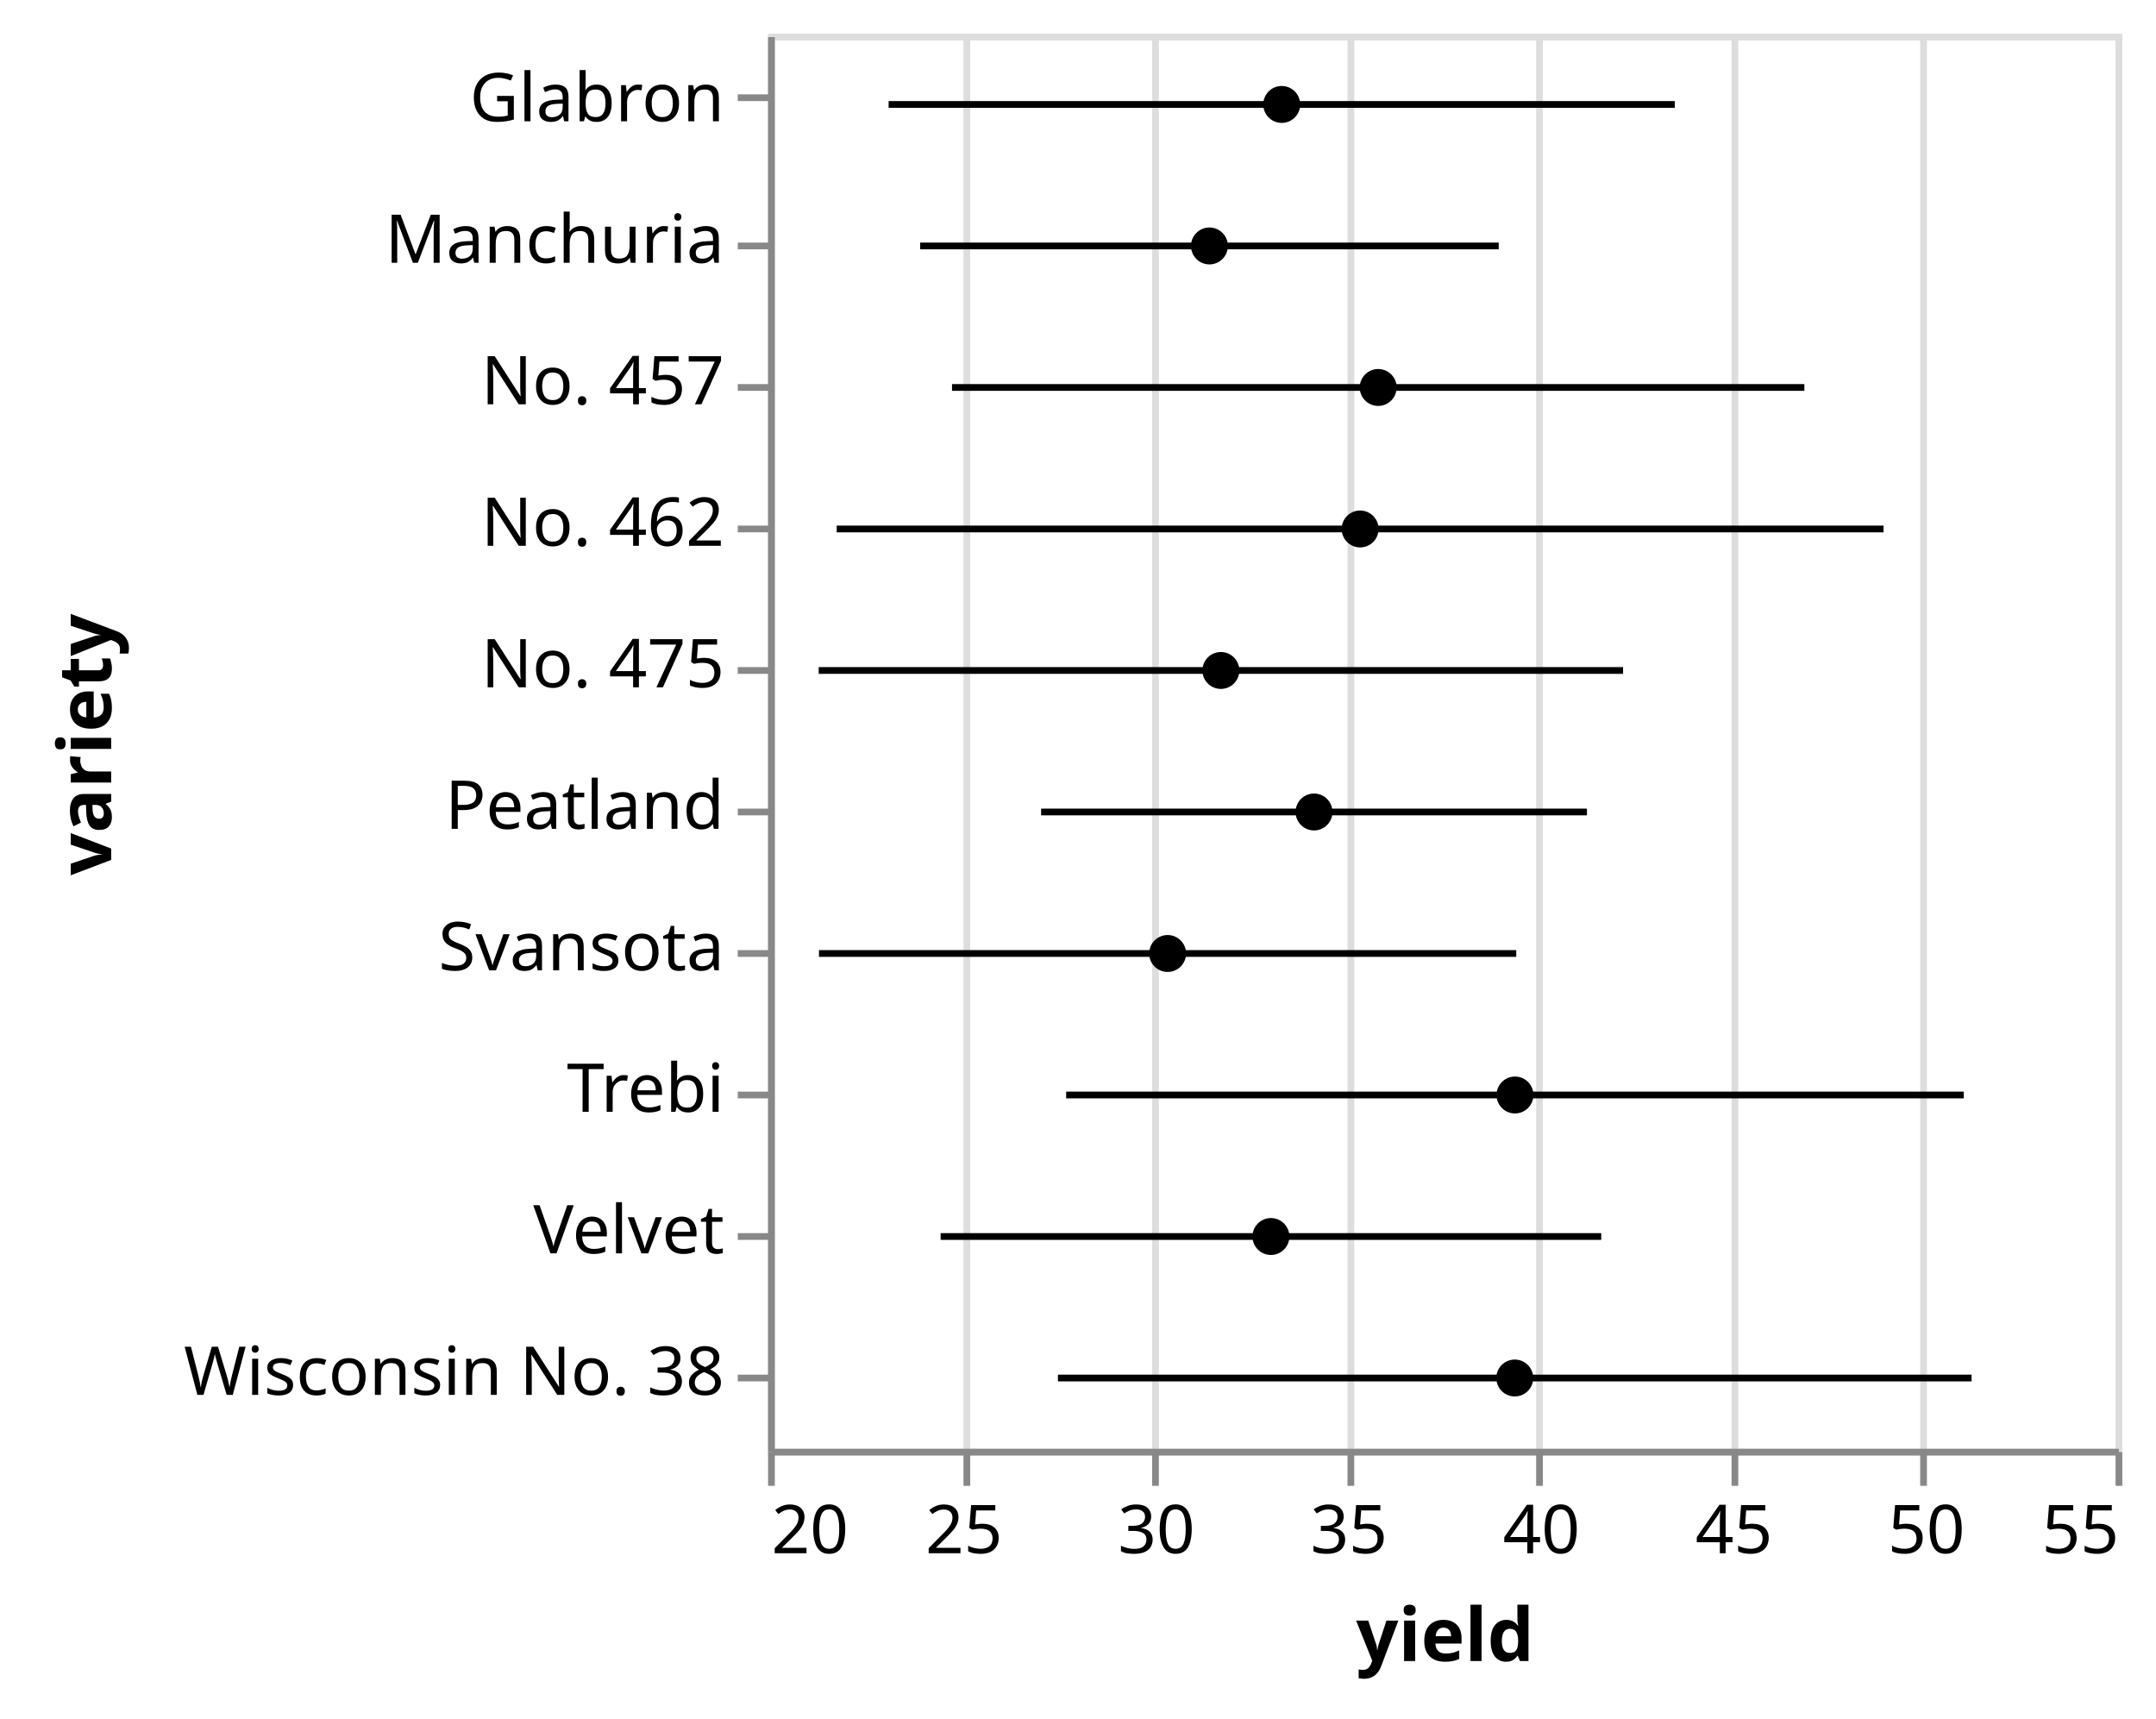
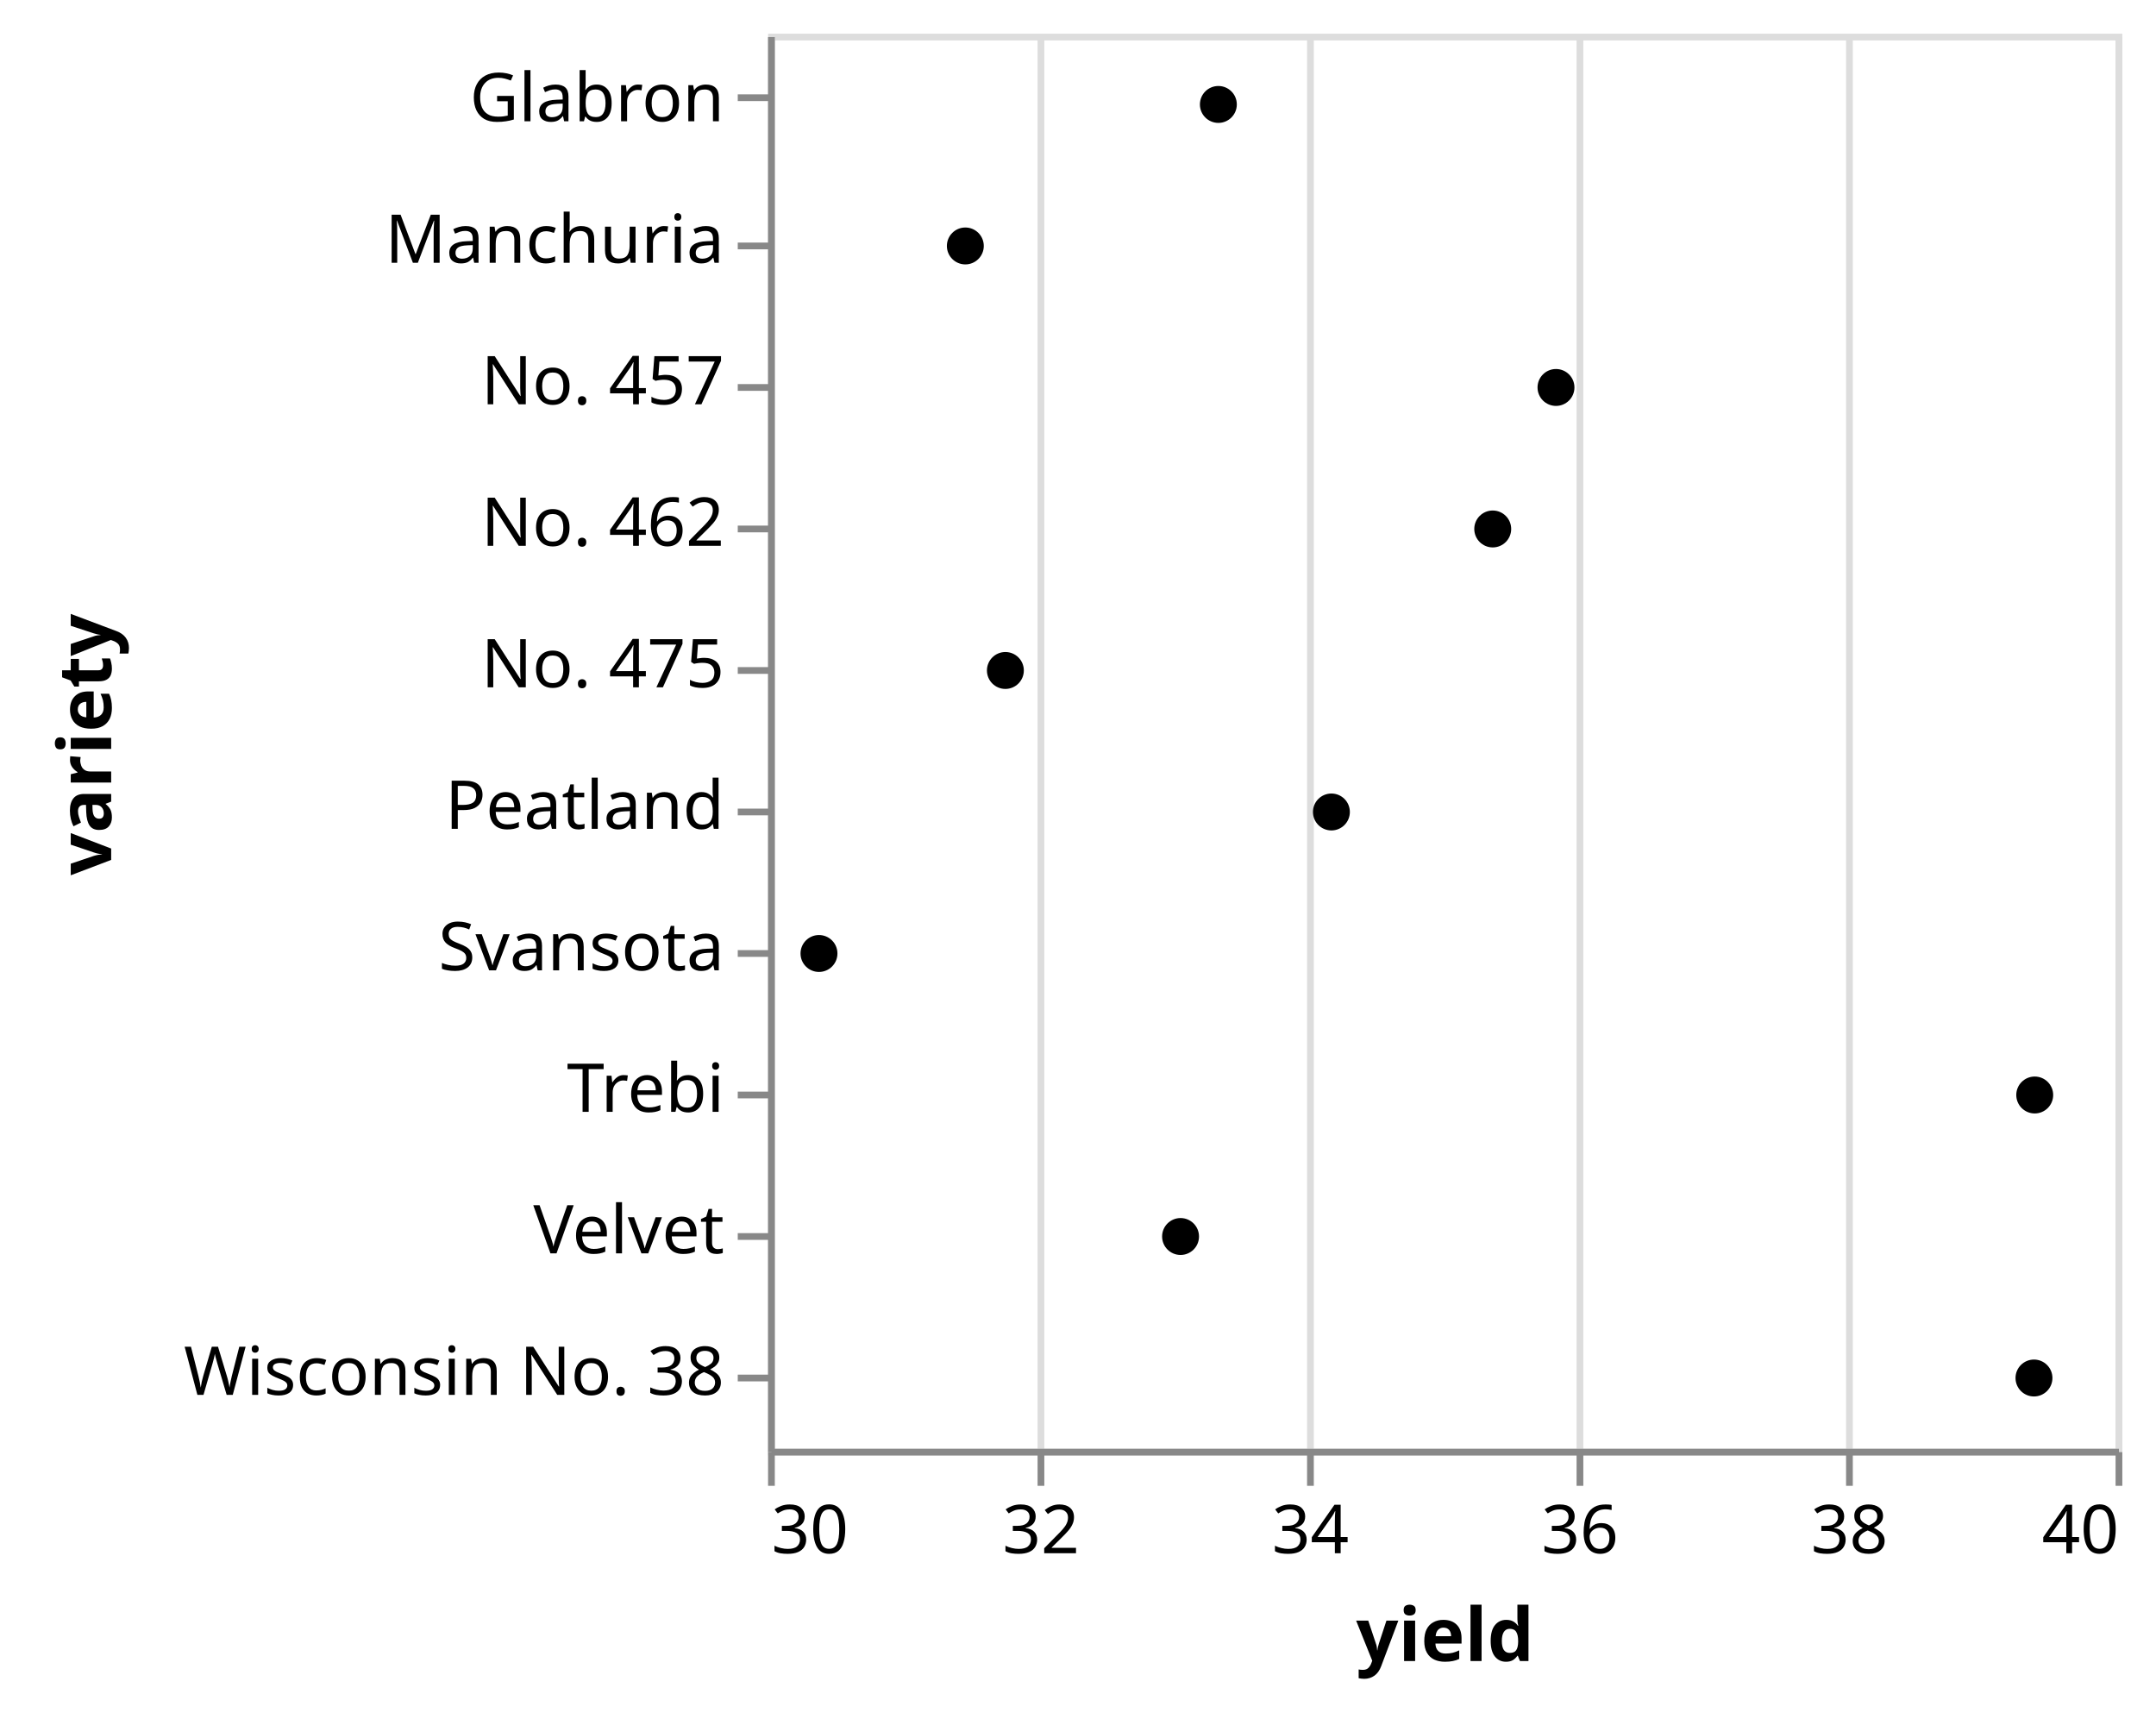
<svg xmlns="http://www.w3.org/2000/svg" class="marks" width="320" height="255" viewBox="0 0 320 255" version="1.1">
  <g transform="translate(114,5)">
    <g class="mark-group role-frame root">
      <g transform="translate(0,0)">
        <path class="background" d="M0.5,0.5h200v210h-200Z" style="fill: none; stroke: #ddd;" />
        <g>
          <g class="mark-group role-axis">
            <g transform="translate(0.5,210.5)">
              <path class="background" d="M0,0h0v0h0Z" style="pointer-events: none; fill: none;" />
              <g>
                <g class="mark-rule role-axis-grid" style="pointer-events: none;">
                  <line transform="translate(0,0)" x2="0" y2="-210" style="fill: none; stroke: #ddd; stroke-width: 1; opacity: 1;" />
-                   <line transform="translate(29,0)" x2="0" y2="-210" style="fill: none; stroke: #ddd; stroke-width: 1; opacity: 1;" />
-                   <line transform="translate(57,0)" x2="0" y2="-210" style="fill: none; stroke: #ddd; stroke-width: 1; opacity: 1;" />
-                   <line transform="translate(86,0)" x2="0" y2="-210" style="fill: none; stroke: #ddd; stroke-width: 1; opacity: 1;" />
-                   <line transform="translate(114,0)" x2="0" y2="-210" style="fill: none; stroke: #ddd; stroke-width: 1; opacity: 1;" />
-                   <line transform="translate(143,0)" x2="0" y2="-210" style="fill: none; stroke: #ddd; stroke-width: 1; opacity: 1;" />
-                   <line transform="translate(171,0)" x2="0" y2="-210" style="fill: none; stroke: #ddd; stroke-width: 1; opacity: 1;" />
+                   <line transform="translate(40,0)" x2="0" y2="-210" style="fill: none; stroke: #ddd; stroke-width: 1; opacity: 1;" />
+                   <line transform="translate(80,0)" x2="0" y2="-210" style="fill: none; stroke: #ddd; stroke-width: 1; opacity: 1;" />
+                   <line transform="translate(120,0)" x2="0" y2="-210" style="fill: none; stroke: #ddd; stroke-width: 1; opacity: 1;" />
+                   <line transform="translate(160,0)" x2="0" y2="-210" style="fill: none; stroke: #ddd; stroke-width: 1; opacity: 1;" />
                  <line transform="translate(200,0)" x2="0" y2="-210" style="fill: none; stroke: #ddd; stroke-width: 1; opacity: 1;" />
                </g>
              </g>
            </g>
          </g>
          <g class="mark-rule role-mark layer_0_layer_0_marks">
-             <line transform="translate(22.57299,31.5)" x2="85.87" y2="0" style="fill: none; stroke: black;" />
-             <line transform="translate(17.89214,10.5)" x2="116.692" y2="0" style="fill: none; stroke: black;" />
-             <line transform="translate(7.55504,136.5)" x2="103.493" y2="0" style="fill: none; stroke: black;" />
-             <line transform="translate(25.61148,178.5)" x2="98.047" y2="0" style="fill: none; stroke: black;" />
-             <line transform="translate(44.24305,157.5)" x2="133.228" y2="0" style="fill: none; stroke: black;" />
-             <line transform="translate(27.3017,52.5)" x2="126.508" y2="0" style="fill: none; stroke: black;" />
-             <line transform="translate(10.18481,73.5)" x2="155.376" y2="0" style="fill: none; stroke: black;" />
-             <line transform="translate(40.5251,115.5)" x2="81.013" y2="0" style="fill: none; stroke: black;" />
-             <line transform="translate(7.510706,94.5)" x2="119.391" y2="0" style="fill: none; stroke: black;" />
-             <line transform="translate(43.02095,199.5)" x2="135.609" y2="0" style="fill: none; stroke: black;" />
+             <line transform="translate(0,31.5)" x2="NaN" y2="0" style="fill: none;" />
+             <line transform="translate(0,10.5)" x2="NaN" y2="0" style="fill: none;" />
+             <line transform="translate(0,136.5)" x2="NaN" y2="0" style="fill: none;" />
+             <line transform="translate(0,178.5)" x2="NaN" y2="0" style="fill: none;" />
+             <line transform="translate(0,157.5)" x2="NaN" y2="0" style="fill: none;" />
+             <line transform="translate(0,52.5)" x2="NaN" y2="0" style="fill: none;" />
+             <line transform="translate(0,73.5)" x2="NaN" y2="0" style="fill: none;" />
+             <line transform="translate(0,115.5)" x2="NaN" y2="0" style="fill: none;" />
+             <line transform="translate(0,94.5)" x2="NaN" y2="0" style="fill: none;" />
+             <line transform="translate(0,199.5)" x2="NaN" y2="0" style="fill: none;" />
          </g>
          <g class="mark-symbol role-mark layer_1_marks">
-             <path transform="translate(65.50794,31.5)" d="M2.739,0A2.739,2.739,0,1,1,-2.739,0A2.739,2.739,0,1,1,2.739,0" style="fill: black; stroke-width: 2;" />
-             <path transform="translate(76.23809,10.5)" d="M2.739,0A2.739,2.739,0,1,1,-2.739,0A2.739,2.739,0,1,1,2.739,0" style="fill: black; stroke-width: 2;" />
-             <path transform="translate(59.30159,136.5)" d="M2.739,0A2.739,2.739,0,1,1,-2.739,0A2.739,2.739,0,1,1,2.739,0" style="fill: black; stroke-width: 2;" />
-             <path transform="translate(74.63491,178.5)" d="M2.739,0A2.739,2.739,0,1,1,-2.739,0A2.739,2.739,0,1,1,2.739,0" style="fill: black; stroke-width: 2;" />
-             <path transform="translate(110.8571,157.5)" d="M2.739,0A2.739,2.739,0,1,1,-2.739,0A2.739,2.739,0,1,1,2.739,0" style="fill: black; stroke-width: 2;" />
-             <path transform="translate(90.55557,52.5)" d="M2.739,0A2.739,2.739,0,1,1,-2.739,0A2.739,2.739,0,1,1,2.739,0" style="fill: black; stroke-width: 2;" />
-             <path transform="translate(87.87303,73.5)" d="M2.739,0A2.739,2.739,0,1,1,-2.739,0A2.739,2.739,0,1,1,2.739,0" style="fill: black; stroke-width: 2;" />
-             <path transform="translate(81.03175,115.5)" d="M2.739,0A2.739,2.739,0,1,1,-2.739,0A2.739,2.739,0,1,1,2.739,0" style="fill: black; stroke-width: 2;" />
-             <path transform="translate(67.20635,94.5)" d="M2.739,0A2.739,2.739,0,1,1,-2.739,0A2.739,2.739,0,1,1,2.739,0" style="fill: black; stroke-width: 2;" />
-             <path transform="translate(110.8254,199.5)" d="M2.739,0A2.739,2.739,0,1,1,-2.739,0A2.739,2.739,0,1,1,2.739,0" style="fill: black; stroke-width: 2;" />
+             <path transform="translate(29.2778,31.5)" d="M2.739,0A2.739,2.739,0,1,1,-2.739,0A2.739,2.739,0,1,1,2.739,0" style="fill: black; stroke-width: 2;" />
+             <path transform="translate(66.83332,10.5)" d="M2.739,0A2.739,2.739,0,1,1,-2.739,0A2.739,2.739,0,1,1,2.739,0" style="fill: black; stroke-width: 2;" />
+             <path transform="translate(7.55555,136.5)" d="M2.739,0A2.739,2.739,0,1,1,-2.739,0A2.739,2.739,0,1,1,2.739,0" style="fill: black; stroke-width: 2;" />
+             <path transform="translate(61.22218,178.5)" d="M2.739,0A2.739,2.739,0,1,1,-2.739,0A2.739,2.739,0,1,1,2.739,0" style="fill: black; stroke-width: 2;" />
+             <path transform="translate(187.9999,157.5)" d="M2.739,0A2.739,2.739,0,1,1,-2.739,0A2.739,2.739,0,1,1,2.739,0" style="fill: black; stroke-width: 2;" />
+             <path transform="translate(116.9445,52.5)" d="M2.739,0A2.739,2.739,0,1,1,-2.739,0A2.739,2.739,0,1,1,2.739,0" style="fill: black; stroke-width: 2;" />
+             <path transform="translate(107.5556,73.5)" d="M2.739,0A2.739,2.739,0,1,1,-2.739,0A2.739,2.739,0,1,1,2.739,0" style="fill: black; stroke-width: 2;" />
+             <path transform="translate(83.61112,115.5)" d="M2.739,0A2.739,2.739,0,1,1,-2.739,0A2.739,2.739,0,1,1,2.739,0" style="fill: black; stroke-width: 2;" />
+             <path transform="translate(35.22222,94.5)" d="M2.739,0A2.739,2.739,0,1,1,-2.739,0A2.739,2.739,0,1,1,2.739,0" style="fill: black; stroke-width: 2;" />
+             <path transform="translate(187.8889,199.5)" d="M2.739,0A2.739,2.739,0,1,1,-2.739,0A2.739,2.739,0,1,1,2.739,0" style="fill: black; stroke-width: 2;" />
          </g>
          <g class="mark-group role-axis">
            <g transform="translate(0.5,210.5)">
              <path class="background" d="M0,0h0v0h0Z" style="pointer-events: none; fill: none;" />
              <g>
                <g class="mark-rule role-axis-tick" style="pointer-events: none;">
                  <line transform="translate(0,0)" x2="0" y2="5" style="fill: none; stroke: #888; stroke-width: 1; opacity: 1;" />
-                   <line transform="translate(29,0)" x2="0" y2="5" style="fill: none; stroke: #888; stroke-width: 1; opacity: 1;" />
-                   <line transform="translate(57,0)" x2="0" y2="5" style="fill: none; stroke: #888; stroke-width: 1; opacity: 1;" />
-                   <line transform="translate(86,0)" x2="0" y2="5" style="fill: none; stroke: #888; stroke-width: 1; opacity: 1;" />
-                   <line transform="translate(114,0)" x2="0" y2="5" style="fill: none; stroke: #888; stroke-width: 1; opacity: 1;" />
-                   <line transform="translate(143,0)" x2="0" y2="5" style="fill: none; stroke: #888; stroke-width: 1; opacity: 1;" />
-                   <line transform="translate(171,0)" x2="0" y2="5" style="fill: none; stroke: #888; stroke-width: 1; opacity: 1;" />
+                   <line transform="translate(40,0)" x2="0" y2="5" style="fill: none; stroke: #888; stroke-width: 1; opacity: 1;" />
+                   <line transform="translate(80,0)" x2="0" y2="5" style="fill: none; stroke: #888; stroke-width: 1; opacity: 1;" />
+                   <line transform="translate(120,0)" x2="0" y2="5" style="fill: none; stroke: #888; stroke-width: 1; opacity: 1;" />
+                   <line transform="translate(160,0)" x2="0" y2="5" style="fill: none; stroke: #888; stroke-width: 1; opacity: 1;" />
                  <line transform="translate(200,0)" x2="0" y2="5" style="fill: none; stroke: #888; stroke-width: 1; opacity: 1;" />
                </g>
                <g class="mark-text role-axis-label" style="pointer-events: none;">
-                   <text text-anchor="start" transform="translate(0,15)" style="font-family: sans-serif; font-size: 10px; fill: #000; opacity: 1;">20</text>
-                   <text text-anchor="middle" transform="translate(28.57143,15)" style="font-family: sans-serif; font-size: 10px; fill: #000; opacity: 1;">25</text>
-                   <text text-anchor="middle" transform="translate(57.14286,15)" style="font-family: sans-serif; font-size: 10px; fill: #000; opacity: 1;">30</text>
-                   <text text-anchor="middle" transform="translate(85.71429,15)" style="font-family: sans-serif; font-size: 10px; fill: #000; opacity: 1;">35</text>
-                   <text text-anchor="middle" transform="translate(114.2857,15)" style="font-family: sans-serif; font-size: 10px; fill: #000; opacity: 1;">40</text>
-                   <text text-anchor="middle" transform="translate(142.8571,15)" style="font-family: sans-serif; font-size: 10px; fill: #000; opacity: 1;">45</text>
-                   <text text-anchor="middle" transform="translate(171.4286,15)" style="font-family: sans-serif; font-size: 10px; fill: #000; opacity: 1;">50</text>
-                   <text text-anchor="end" transform="translate(200,15)" style="font-family: sans-serif; font-size: 10px; fill: #000; opacity: 1;">55</text>
+                   <text text-anchor="start" transform="translate(0,15)" style="font-family: sans-serif; font-size: 10px; fill: #000; opacity: 1;">30</text>
+                   <text text-anchor="middle" transform="translate(40,15)" style="font-family: sans-serif; font-size: 10px; fill: #000; opacity: 1;">32</text>
+                   <text text-anchor="middle" transform="translate(80,15)" style="font-family: sans-serif; font-size: 10px; fill: #000; opacity: 1;">34</text>
+                   <text text-anchor="middle" transform="translate(120,15)" style="font-family: sans-serif; font-size: 10px; fill: #000; opacity: 1;">36</text>
+                   <text text-anchor="middle" transform="translate(160,15)" style="font-family: sans-serif; font-size: 10px; fill: #000; opacity: 1;">38</text>
+                   <text text-anchor="end" transform="translate(200,15)" style="font-family: sans-serif; font-size: 10px; fill: #000; opacity: 1;">40</text>
                </g>
                <g class="mark-rule role-axis-domain" style="pointer-events: none;">
                  <line transform="translate(0,0)" x2="200" y2="0" style="fill: none; stroke: #888; stroke-width: 1; opacity: 1;" />
                </g>
                <g class="mark-text role-axis-title" style="pointer-events: none;">
                  <text text-anchor="middle" transform="translate(100,31)" style="font-family: sans-serif; font-size: 11px; font-weight: bold; fill: #000; opacity: 1;">yield</text>
                </g>
              </g>
            </g>
          </g>
          <g class="mark-group role-axis">
            <g transform="translate(0.5,0.5)">
              <path class="background" d="M0,0h0v0h0Z" style="pointer-events: none; fill: none;" />
              <g>
                <g class="mark-rule role-axis-tick" style="pointer-events: none;">
                  <line transform="translate(0,9)" x2="-5" y2="0" style="fill: none; stroke: #888; stroke-width: 1; opacity: 1;" />
                  <line transform="translate(0,31)" x2="-5" y2="0" style="fill: none; stroke: #888; stroke-width: 1; opacity: 1;" />
                  <line transform="translate(0,52)" x2="-5" y2="0" style="fill: none; stroke: #888; stroke-width: 1; opacity: 1;" />
                  <line transform="translate(0,73)" x2="-5" y2="0" style="fill: none; stroke: #888; stroke-width: 1; opacity: 1;" />
                  <line transform="translate(0,94)" x2="-5" y2="0" style="fill: none; stroke: #888; stroke-width: 1; opacity: 1;" />
                  <line transform="translate(0,115)" x2="-5" y2="0" style="fill: none; stroke: #888; stroke-width: 1; opacity: 1;" />
                  <line transform="translate(0,136)" x2="-5" y2="0" style="fill: none; stroke: #888; stroke-width: 1; opacity: 1;" />
                  <line transform="translate(0,157)" x2="-5" y2="0" style="fill: none; stroke: #888; stroke-width: 1; opacity: 1;" />
                  <line transform="translate(0,178)" x2="-5" y2="0" style="fill: none; stroke: #888; stroke-width: 1; opacity: 1;" />
                  <line transform="translate(0,199)" x2="-5" y2="0" style="fill: none; stroke: #888; stroke-width: 1; opacity: 1;" />
                </g>
                <g class="mark-text role-axis-label" style="pointer-events: none;">
                  <text text-anchor="end" transform="translate(-7,12.5)" style="font-family: sans-serif; font-size: 10px; fill: #000; opacity: 1;">Glabron</text>
                  <text text-anchor="end" transform="translate(-7,33.5)" style="font-family: sans-serif; font-size: 10px; fill: #000; opacity: 1;">Manchuria</text>
                  <text text-anchor="end" transform="translate(-7,54.5)" style="font-family: sans-serif; font-size: 10px; fill: #000; opacity: 1;">No. 457</text>
                  <text text-anchor="end" transform="translate(-7,75.5)" style="font-family: sans-serif; font-size: 10px; fill: #000; opacity: 1;">No. 462</text>
                  <text text-anchor="end" transform="translate(-7,96.5)" style="font-family: sans-serif; font-size: 10px; fill: #000; opacity: 1;">No. 475</text>
                  <text text-anchor="end" transform="translate(-7,117.5)" style="font-family: sans-serif; font-size: 10px; fill: #000; opacity: 1;">Peatland</text>
                  <text text-anchor="end" transform="translate(-7,138.5)" style="font-family: sans-serif; font-size: 10px; fill: #000; opacity: 1;">Svansota</text>
                  <text text-anchor="end" transform="translate(-7,159.5)" style="font-family: sans-serif; font-size: 10px; fill: #000; opacity: 1;">Trebi</text>
                  <text text-anchor="end" transform="translate(-7,180.5)" style="font-family: sans-serif; font-size: 10px; fill: #000; opacity: 1;">Velvet</text>
                  <text text-anchor="end" transform="translate(-7,201.5)" style="font-family: sans-serif; font-size: 10px; fill: #000; opacity: 1;">Wisconsin No. 38</text>
                </g>
                <g class="mark-rule role-axis-domain" style="pointer-events: none;">
                  <line transform="translate(0,0)" x2="0" y2="210" style="fill: none; stroke: #888; stroke-width: 1; opacity: 1;" />
                </g>
                <g class="mark-text role-axis-title" style="pointer-events: none;">
                  <text text-anchor="middle" transform="translate(-96,105) rotate(-90) translate(0,-2)" style="font-family: sans-serif; font-size: 11px; font-weight: bold; fill: #000; opacity: 1;">variety</text>
                </g>
              </g>
            </g>
          </g>
        </g>
      </g>
    </g>
  </g>
</svg>
